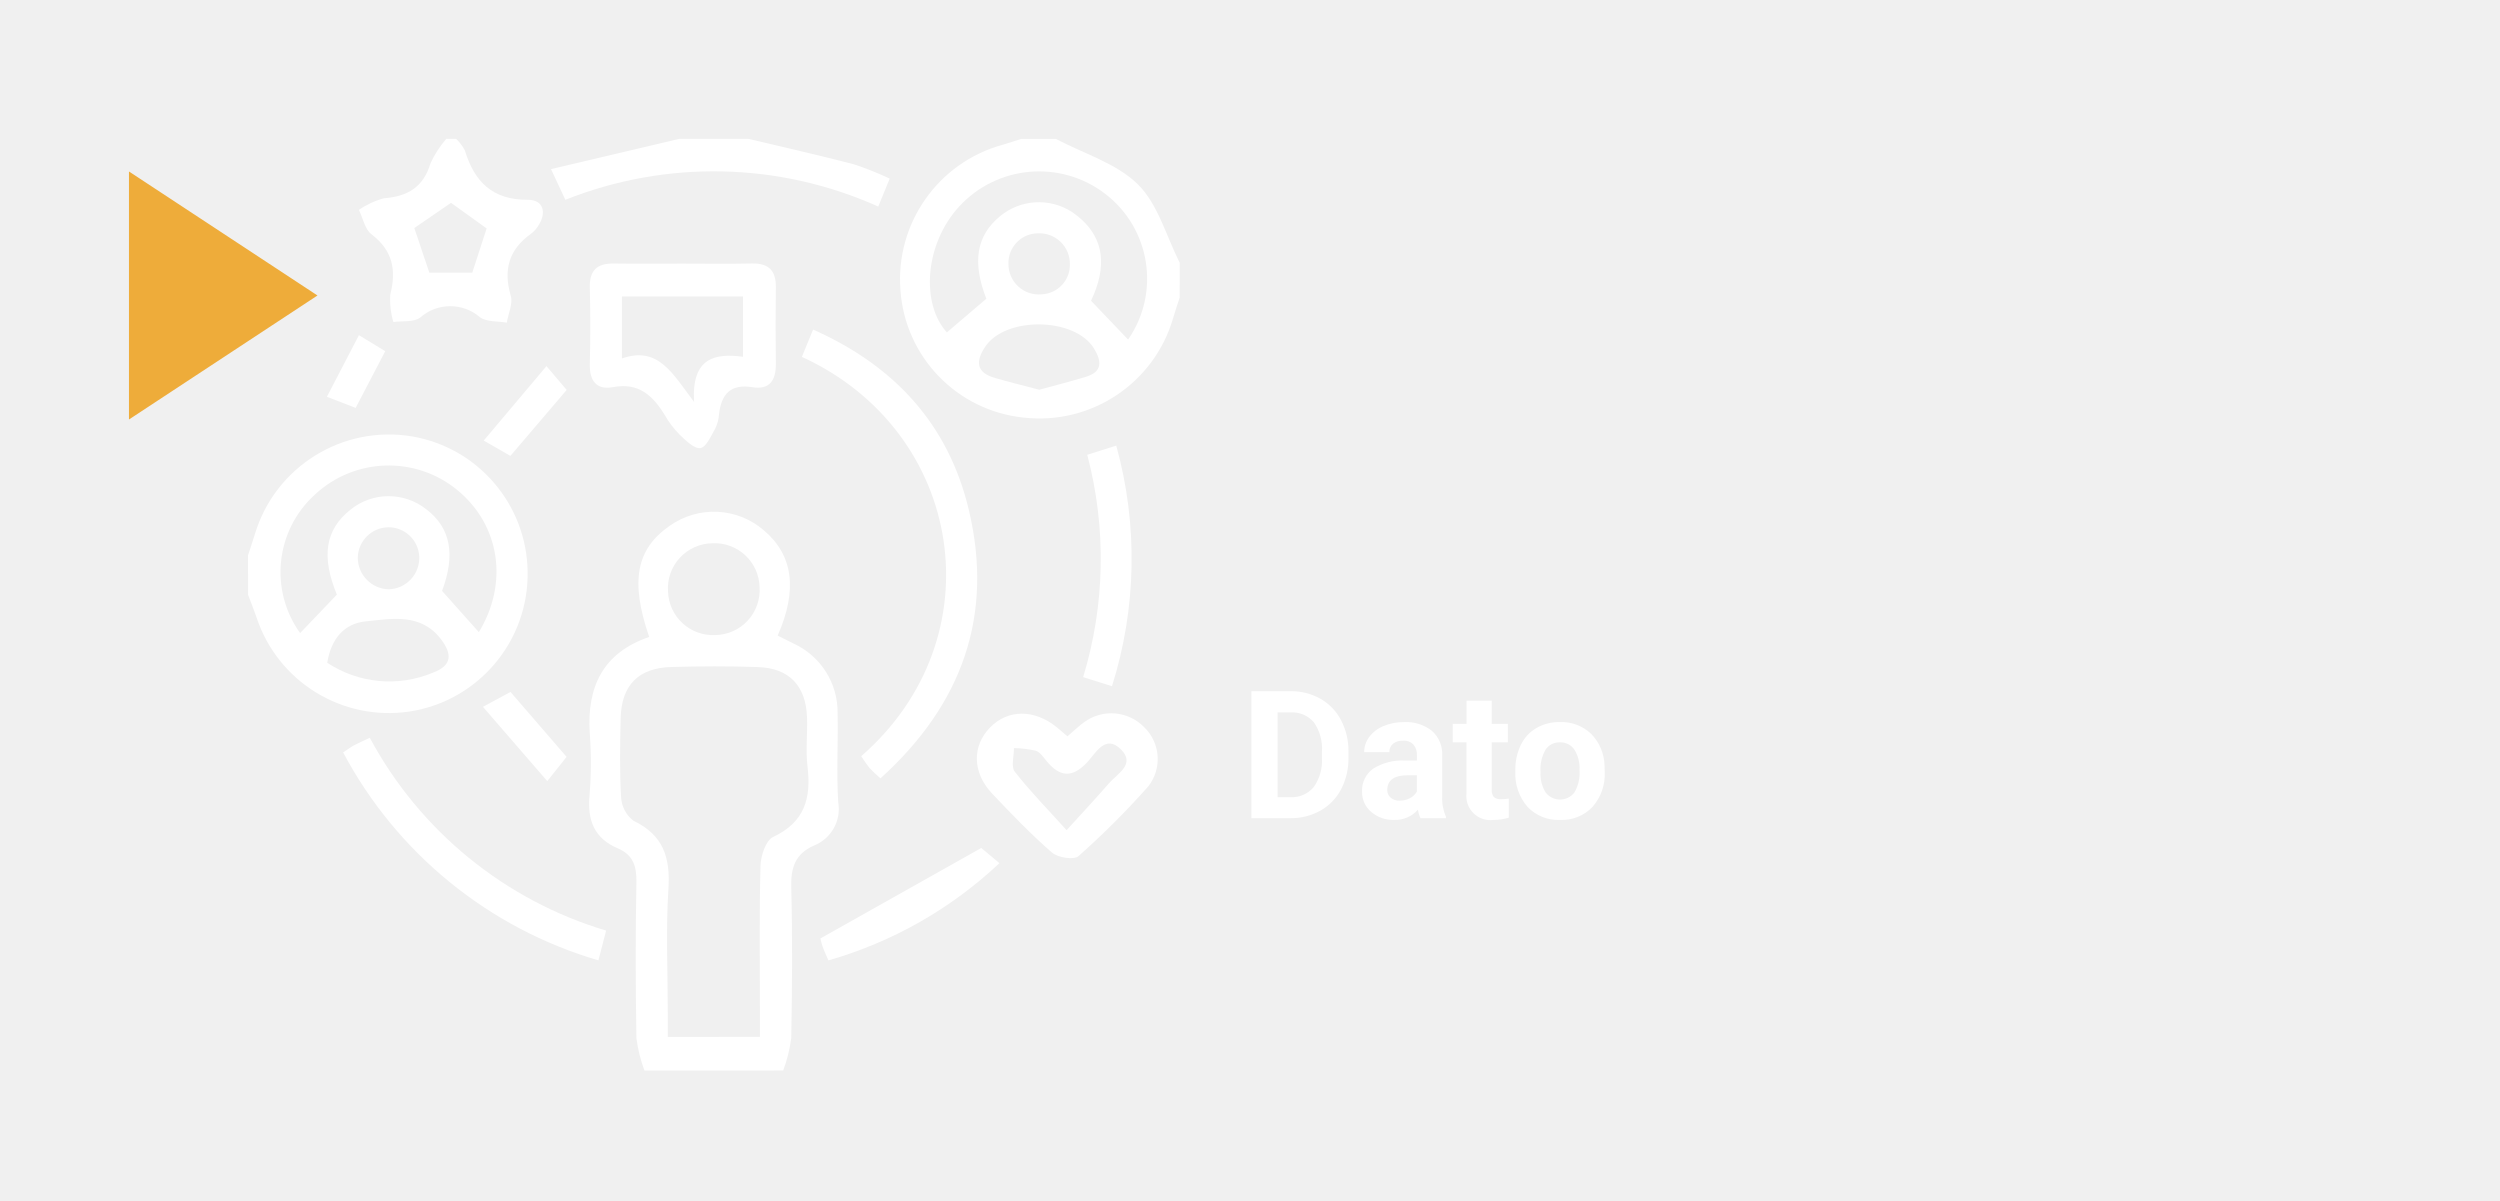
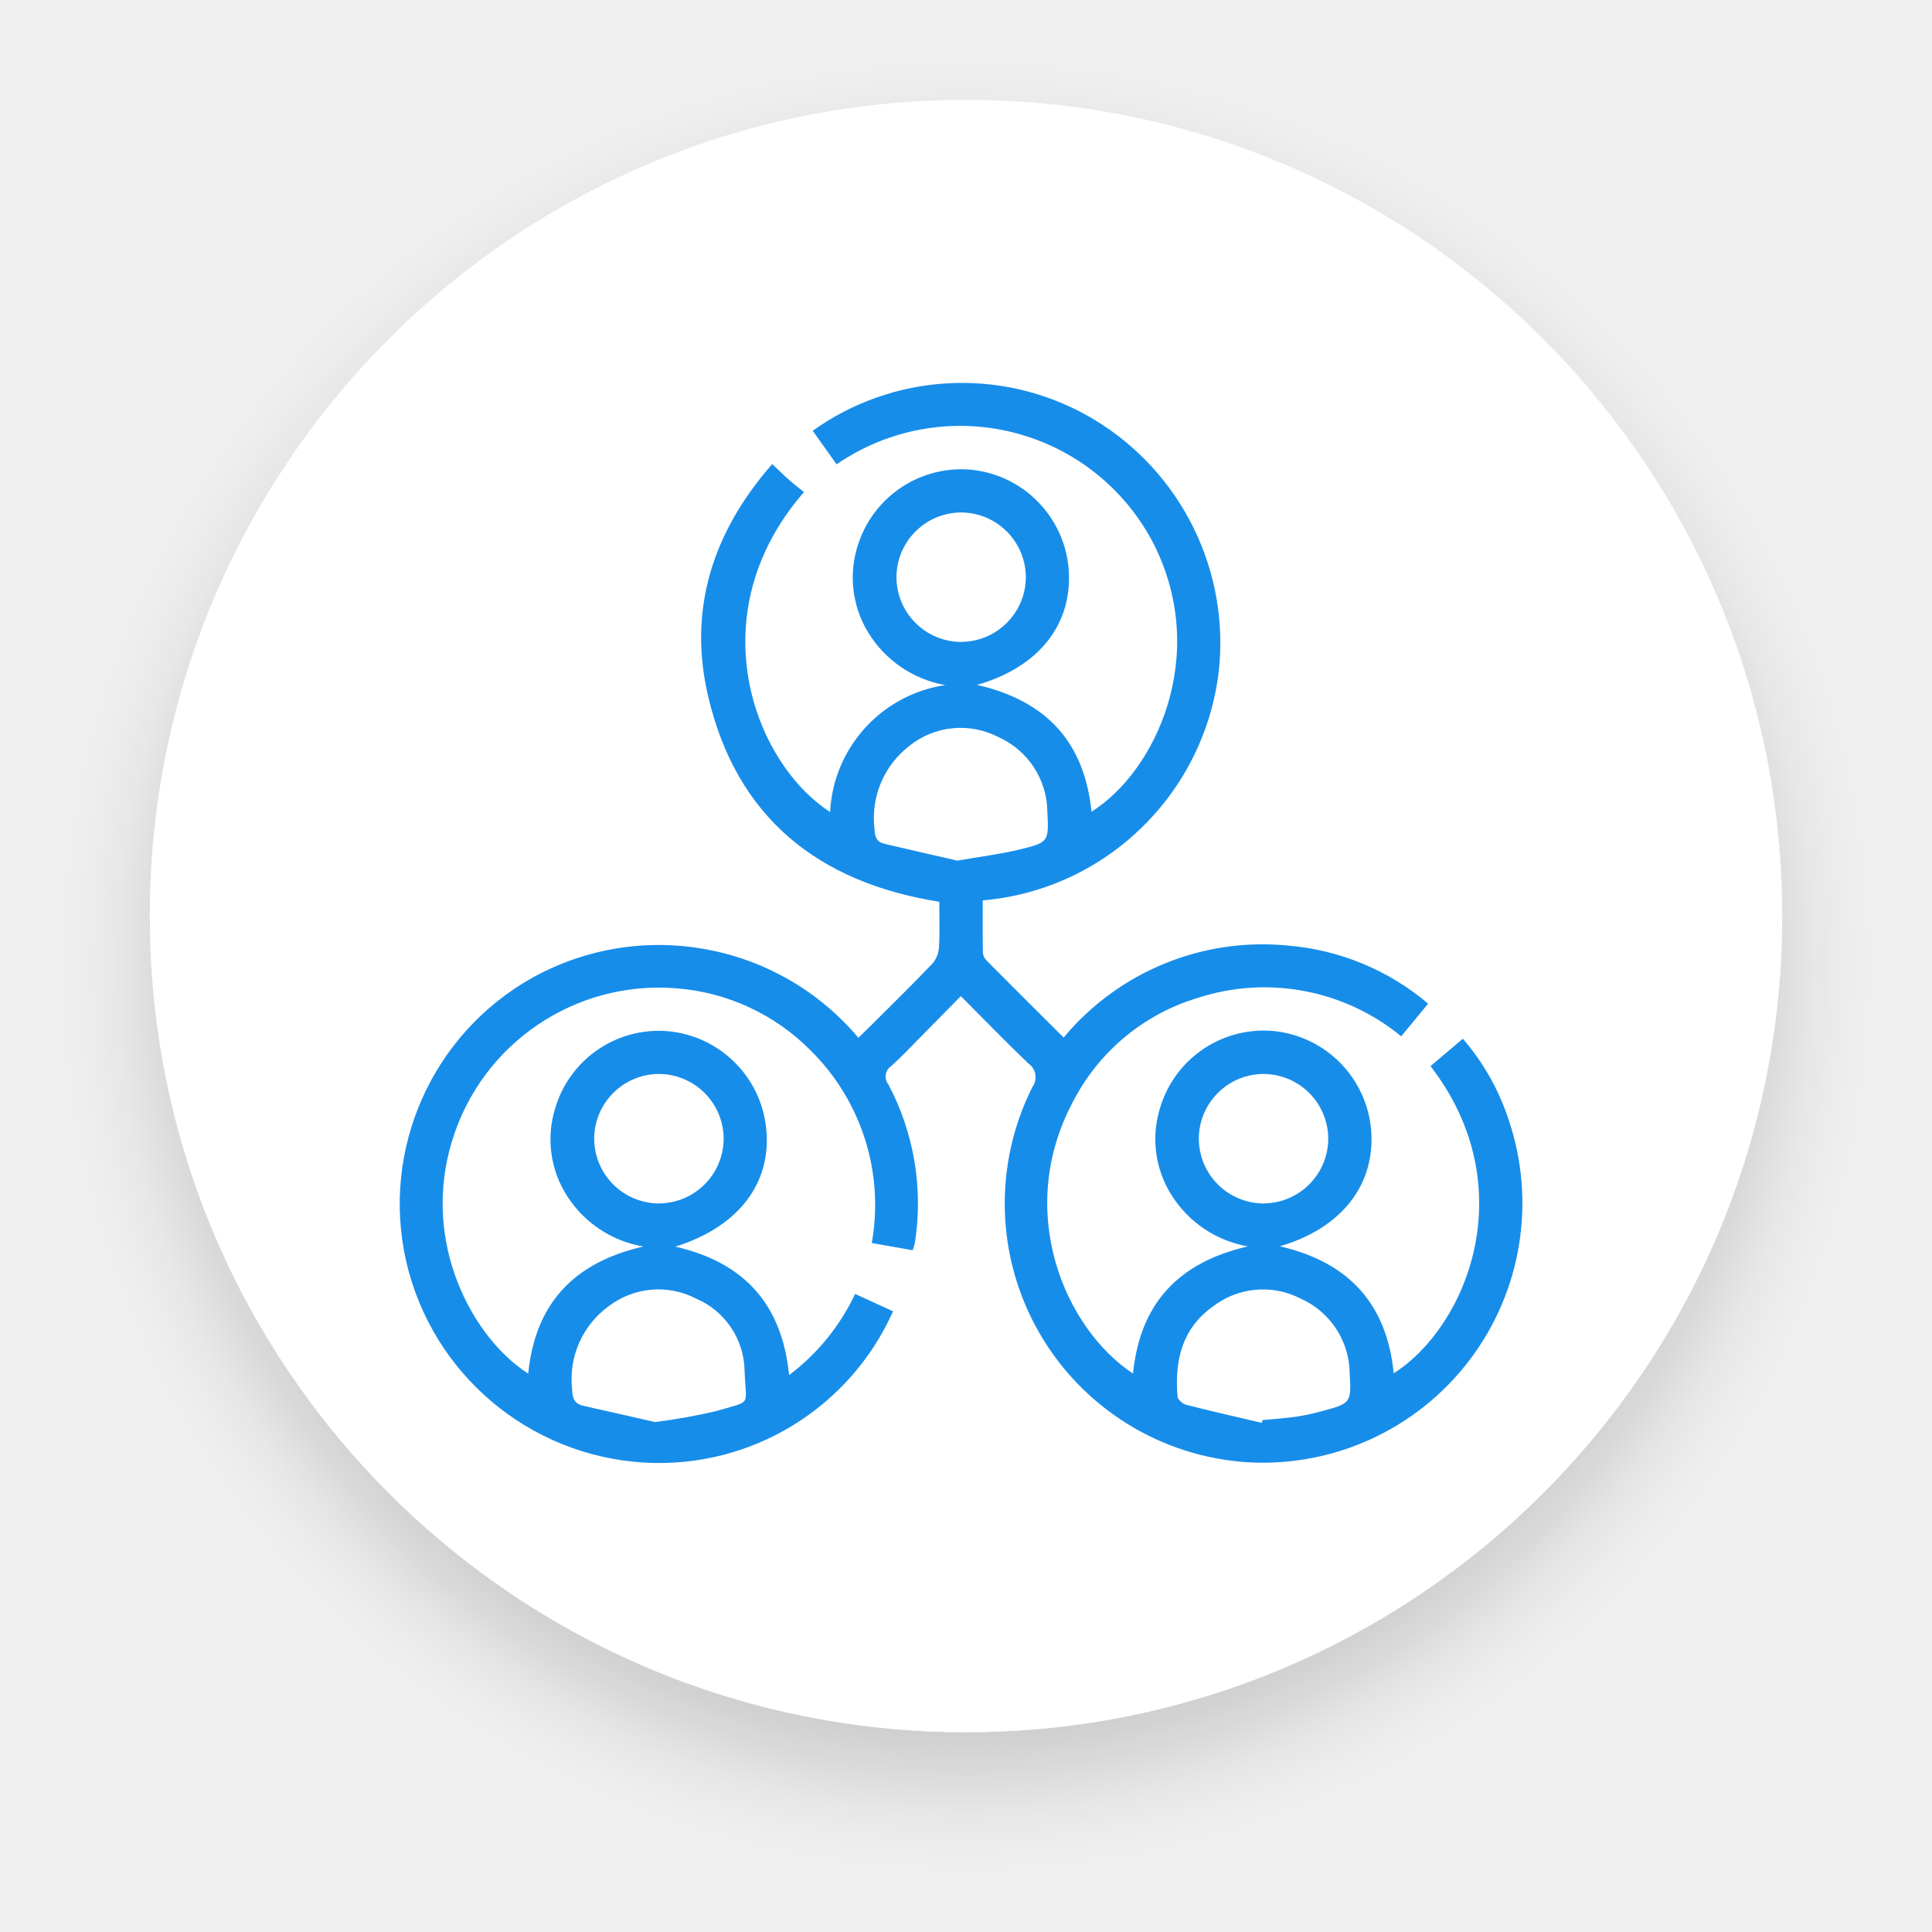
- <svg xmlns="http://www.w3.org/2000/svg" width="252" height="121" viewBox="0 0 252 121">
-   <g id="Grupo_172826" data-name="Grupo 172826" transform="translate(8877 8672)">
-     <g id="Grupo_172824" data-name="Grupo 172824" transform="translate(0 -2.946)">
-       <path id="Trazado_213438" data-name="Trazado 213438" d="M1.143,17V4.2H5.08a5.98,5.98,0,0,1,3.019.76,5.3,5.3,0,0,1,2.079,2.162,6.669,6.669,0,0,1,.747,3.186V10.9a6.688,6.688,0,0,1-.734,3.173,5.256,5.256,0,0,1-2.07,2.153A6.025,6.025,0,0,1,5.106,17ZM3.779,6.339v8.543H5.054a2.863,2.863,0,0,0,2.364-1.011,4.567,4.567,0,0,0,.835-2.892V10.3a4.64,4.64,0,0,0-.809-2.958A2.854,2.854,0,0,0,5.08,6.339ZM18.185,17a2.821,2.821,0,0,1-.255-.853,3.073,3.073,0,0,1-2.4,1.028,3.376,3.376,0,0,1-2.316-.809,2.6,2.6,0,0,1-.918-2.039,2.687,2.687,0,0,1,1.121-2.32,5.529,5.529,0,0,1,3.239-.817h1.169v-.545a1.567,1.567,0,0,0-.338-1.055,1.331,1.331,0,0,0-1.068-.4,1.513,1.513,0,0,0-1.006.308,1.045,1.045,0,0,0-.365.844h-2.54a2.551,2.551,0,0,1,.51-1.529,3.37,3.37,0,0,1,1.441-1.1,5.253,5.253,0,0,1,2.092-.4A4.15,4.15,0,0,1,19.34,8.2a3.09,3.09,0,0,1,1.033,2.483V14.8a4.546,4.546,0,0,0,.378,2.048V17Zm-2.1-1.767a2.188,2.188,0,0,0,1.037-.25,1.645,1.645,0,0,0,.7-.672V12.676h-.949q-1.907,0-2.03,1.318l-.009.149a1.017,1.017,0,0,0,.334.782A1.3,1.3,0,0,0,16.084,15.233ZM25.365,5.152V7.49h1.626V9.354H25.365V14.1a1.133,1.133,0,0,0,.2.756,1.015,1.015,0,0,0,.773.229,4.051,4.051,0,0,0,.747-.062v1.925a5.229,5.229,0,0,1-1.538.229,2.425,2.425,0,0,1-2.725-2.7V9.354H21.437V7.49h1.389V5.152Zm2.382,7a5.64,5.64,0,0,1,.545-2.522,3.989,3.989,0,0,1,1.569-1.714,4.577,4.577,0,0,1,2.377-.606A4.33,4.33,0,0,1,35.38,8.492a4.727,4.727,0,0,1,1.358,3.2l.018.65a4.97,4.97,0,0,1-1.222,3.511,4.247,4.247,0,0,1-3.278,1.323,4.268,4.268,0,0,1-3.283-1.318,5.058,5.058,0,0,1-1.226-3.586Zm2.54.18a3.555,3.555,0,0,0,.51,2.073,1.831,1.831,0,0,0,2.9.009,3.89,3.89,0,0,0,.519-2.267,3.519,3.519,0,0,0-.519-2.06,1.686,1.686,0,0,0-1.459-.731,1.658,1.658,0,0,0-1.441.726A3.955,3.955,0,0,0,30.287,12.338Z" transform="translate(-8752 -8603.581)" fill="#fff" />
-       <path id="Polígono_53" data-name="Polígono 53" d="M12.5,0,25,19H0Z" transform="translate(-8845 -8651.769) rotate(90)" fill="#eeac3a" />
-       <g id="RuyExm.tif" transform="translate(-11768 -3456.054)">
-         <g id="Grupo_166685" data-name="Grupo 166685" transform="translate(2916 -5199)">
-           <path id="Trazado_210962" data-name="Trazado 210962" d="M2990.408-5067.43a14.663,14.663,0,0,1-.812-3.27c-.086-5.239-.1-10.48,0-15.719.03-1.6-.335-2.754-1.846-3.394-2.422-1.025-3.12-2.868-2.876-5.4a39.061,39.061,0,0,0,.018-6.233c-.3-4.694,1.363-8.113,5.993-9.691-1.93-5.616-1.319-8.848,2.069-11.206a7.7,7.7,0,0,1,9.48.452c2.946,2.487,3.446,5.982,1.4,10.618.538.269,1.094.538,1.642.821a7.6,7.6,0,0,1,4.4,7c.063,2.992-.126,6,.063,8.979a3.968,3.968,0,0,1-2.468,4.373c-1.857.827-2.318,2.211-2.267,4.174.131,5.07.092,10.147,0,15.219a14.763,14.763,0,0,1-.812,3.271Zm11.637-3.394v-2.8c0-4.818-.071-9.638.06-14.452.027-1.01.538-2.558,1.273-2.9,3.186-1.492,3.849-3.917,3.466-7.086-.2-1.638.011-3.32-.05-4.98-.118-3.187-1.8-4.953-4.95-5.06-2.9-.1-5.816-.087-8.721-.007-3.322.091-5.034,1.832-5.113,5.146-.064,2.656-.113,5.322.042,7.971a3.2,3.2,0,0,0,1.236,2.375c3.019,1.438,3.74,3.708,3.535,6.873-.268,4.136-.065,8.3-.065,12.456v2.468Zm-4.763-49.758a4.544,4.544,0,0,0-4.5,4.872,4.538,4.538,0,0,0,4.729,4.384,4.542,4.542,0,0,0,4.5-4.863A4.537,4.537,0,0,0,2997.283-5120.583Z" transform="translate(-2950.446 5161.342)" fill="#fff" />
-           <path id="Trazado_210963" data-name="Trazado 210963" d="M3075.754-5183.015c-.223.7-.458,1.393-.667,2.1a14.036,14.036,0,0,1-15.074,10.006,13.872,13.872,0,0,1-12.407-12.848,14.071,14.071,0,0,1,10.3-14.65c.627-.175,1.244-.392,1.865-.589h3.5c2.8,1.476,6.1,2.446,8.264,4.574,2.033,2,2.864,5.227,4.224,7.914Zm-5.2,4.242a10.769,10.769,0,0,0-2.323-14.7,10.944,10.944,0,0,0-14.7,1.283c-3.523,3.832-3.848,9.843-1.244,12.694l3.977-3.391c-1.429-3.673-1.024-6.346,1.393-8.327a6.143,6.143,0,0,1,7.217-.434c3.539,2.408,3.513,5.672,1.943,8.964Zm-8.95,5.059c1.529-.421,3.118-.824,4.686-1.3,1.713-.516,1.6-1.593.821-2.866-1.913-3.137-8.888-3.252-10.949-.186-1,1.485-.938,2.618.975,3.167C3058.553-5174.489,3059.988-5174.139,3061.6-5173.714Zm.241-9.617a2.976,2.976,0,0,0,2.842-3.044,3.072,3.072,0,0,0-3.2-3.106,2.986,2.986,0,0,0-2.994,3.063A3.059,3.059,0,0,0,3061.843-5183.331Z" transform="translate(-2981.842 5199)" fill="#fff" />
-           <path id="Trazado_210964" data-name="Trazado 210964" d="M2916-5127.161c.228-.694.47-1.383.68-2.082a14.122,14.122,0,0,1,15.872-9.886,14.026,14.026,0,0,1,11.632,13.618,14.033,14.033,0,0,1-11.929,14.115,14.054,14.054,0,0,1-15.4-9.5c-.259-.765-.566-1.513-.851-2.27Zm8.955,3.979c-1.593-3.866-1.162-6.555,1.368-8.56a6.113,6.113,0,0,1,7.629-.057c2.518,1.911,2.957,4.621,1.608,8.242l3.708,4.156c3.008-4.94,2.142-10.774-2.163-14.317a10.9,10.9,0,0,0-14.368.457,10.542,10.542,0,0,0-1.485,13.955Zm-.971,6.866a11.348,11.348,0,0,0,10.612,1.017c2.054-.752,1.951-1.949.854-3.388-2.013-2.646-4.919-2.074-7.579-1.8C2925.7-5120.271,2924.384-5118.752,2923.984-5116.316Zm6.14-13.656a3.124,3.124,0,0,0-3.059,3.03,3.192,3.192,0,0,0,3.132,3.222,3.167,3.167,0,0,0,3.065-3.281A3.1,3.1,0,0,0,2930.124-5129.972Z" transform="translate(-2916 5169.121)" fill="#fff" />
-           <path id="Trazado_210965" data-name="Trazado 210965" d="M2948.176-5199a4.384,4.384,0,0,1,.882,1.172c.966,3.15,2.761,4.984,6.349,4.967,1.587-.007,1.942,1.334.988,2.71a2.955,2.955,0,0,1-.682.721c-2.218,1.585-2.8,3.615-2.033,6.238.233.8-.249,1.806-.4,2.718-.911-.165-2.021-.056-2.7-.546a4.581,4.581,0,0,0-6.043.042c-.657.477-1.779.31-2.688.438a7.974,7.974,0,0,1-.315-2.759c.634-2.489.249-4.455-1.9-6.093-.66-.5-.854-1.617-1.261-2.451a8.118,8.118,0,0,1,2.528-1.171c2.392-.186,3.976-1.122,4.692-3.533a10.284,10.284,0,0,1,1.586-2.453Zm3.073,9.025-3.59-2.579-3.7,2.537,1.513,4.5h4.33Z" transform="translate(-2927.196 5199)" fill="#fff" />
-           <path id="Trazado_210966" data-name="Trazado 210966" d="M2997.052-5199c3.534.843,7.079,1.642,10.594,2.555a31.111,31.111,0,0,1,3.634,1.449l-1.152,2.818a40.453,40.453,0,0,0-31.54-.682l-1.446-3.094,12.917-3.047Z" transform="translate(-2946.599 5199)" fill="#fff" />
-           <path id="Trazado_210967" data-name="Trazado 210967" d="M2994.334-5173.844c2.325,0,4.651.038,6.975-.013,1.686-.037,2.433.716,2.411,2.388q-.052,3.861,0,7.723c.024,1.637-.615,2.642-2.344,2.362-2.243-.364-3.151.7-3.387,2.737a3.8,3.8,0,0,1-.382,1.434c-.425.736-.908,1.88-1.493,1.962-.63.088-1.477-.769-2.095-1.355a9.608,9.608,0,0,1-1.5-1.977c-1.2-1.956-2.624-3.3-5.209-2.812-1.673.314-2.388-.642-2.343-2.336.068-2.572.062-5.149,0-7.722-.04-1.708.734-2.422,2.392-2.4C2989.683-5173.821,2992.008-5173.844,2994.334-5173.844Zm-6.128,3.311v6.248c3.647-1.278,5.079,1.482,7.27,4.383-.271-4.466,2.118-4.933,4.931-4.552v-6.078Z" transform="translate(-2950.514 5186.417)" fill="#fff" />
-           <path id="Trazado_210968" data-name="Trazado 210968" d="M3027.763-5157.772l1.13-2.752c8.232,3.657,13.651,9.572,15.7,18.18,2.535,10.669-.694,19.638-8.909,27.056a14.582,14.582,0,0,1-1.1-1.041,14.256,14.256,0,0,1-.84-1.194C3047.407-5129.4,3044.2-5150.247,3027.763-5157.772Z" transform="translate(-2971.934 5179.745)" fill="#fff" />
-           <path id="Trazado_210969" data-name="Trazado 210969" d="M3072.2-5080.765c.665-.568,1.137-1.038,1.673-1.42a4.629,4.629,0,0,1,6.111.541,4.46,4.46,0,0,1,.362,5.924,82.672,82.672,0,0,1-7.034,7.03c-.457.406-2.074.154-2.666-.359-2.126-1.844-4.086-3.888-6.025-5.937-2.016-2.131-2.051-4.8-.211-6.682,1.8-1.839,4.462-1.847,6.713-.016C3071.443-5081.425,3071.749-5081.153,3072.2-5080.765Zm-.085,9.459c1.717-1.892,3.023-3.286,4.274-4.728.855-.985,2.714-1.928,1.192-3.429-1.562-1.54-2.523.382-3.376,1.3-1.526,1.634-2.786,1.5-4.12-.129-.315-.383-.644-.884-1.068-1.021a10.916,10.916,0,0,0-2.206-.271c.008.808-.313,1.872.082,2.379C3068.414-5075.253,3070.161-5073.478,3072.119-5071.305Z" transform="translate(-2989.604 5140.99)" fill="#fff" />
-           <path id="Trazado_210970" data-name="Trazado 210970" d="M2935.191-5076.676c.563-.369.827-.57,1.116-.723.437-.231.892-.428,1.573-.75a40.057,40.057,0,0,0,23.821,19.435l-.777,3A42.742,42.742,0,0,1,2935.191-5076.676Z" transform="translate(-2925.604 5138.518)" fill="#fff" />
-           <path id="Trazado_210971" data-name="Trazado 210971" d="M3087.426-5112.857l-2.907-.913a40.939,40.939,0,0,0,.412-22.411l2.925-.927A42.689,42.689,0,0,1,3087.426-5112.857Z" transform="translate(-3000.338 5168.025)" fill="#fff" />
-           <path id="Trazado_210972" data-name="Trazado 210972" d="M3031.5-5046.8l16.212-9.119,1.833,1.532a41.961,41.961,0,0,1-17.239,9.8c-.227-.533-.432-.955-.586-1.4A6.928,6.928,0,0,1,3031.5-5046.8Z" transform="translate(-2973.803 5127.394)" fill="#fff" />
-           <path id="Trazado_210973" data-name="Trazado 210973" d="M2969.888-5153.145l2.036,2.4-5.672,6.648-2.689-1.544Z" transform="translate(-2939.804 5176.051)" fill="#fff" />
-           <path id="Trazado_210974" data-name="Trazado 210974" d="M2963.4-5085.9l2.779-1.5,5.654,6.545-1.947,2.444Z" transform="translate(-2939.721 5143.148)" fill="#fff" />
-           <path id="Trazado_210975" data-name="Trazado 210975" d="M2931.916-5153.182l3.229-6.209,2.652,1.616-2.982,5.715Z" transform="translate(-2923.965 5179.177)" fill="#fff" />
-         </g>
-       </g>
+ <svg xmlns="http://www.w3.org/2000/svg" width="116" height="116" viewBox="0 0 116 116">
+   <defs>
+     <filter id="Elipse_6171" x="0" y="0" width="116" height="116" filterUnits="userSpaceOnUse">
+       <feOffset dy="3" input="SourceAlpha" />
+       <feGaussianBlur stdDeviation="3" result="blur" />
+       <feFlood flood-opacity="0.161" />
+       <feComposite operator="in" in2="blur" />
+       <feComposite in="SourceGraphic" />
+     </filter>
+   </defs>
+   <g id="Grupo_172821" data-name="Grupo 172821" transform="translate(10991 8116)">
+     <g transform="matrix(1, 0, 0, 1, -10991, -8116)" filter="url(#Elipse_6171)">
+       <circle id="Elipse_6171-2" data-name="Elipse 6171" cx="49" cy="49" r="49" transform="translate(9 6)" fill="#fff" />
    </g>
-     <rect id="Rectángulo_53193" data-name="Rectángulo 53193" width="252" height="121" transform="translate(-8877 -8672)" fill="none" />
+     <path id="Trazado_210977" data-name="Trazado 210977" d="M3308.679-5437.8c4.235.968,6.454,3.5,6.874,7.614,3.849-2.408,7.088-9.37,3.756-16.035a13.071,13.071,0,0,0-19.061-4.821l-1.434-2.017a15.411,15.411,0,0,1,16.342-.99,15.657,15.657,0,0,1,8.078,15.035,15.621,15.621,0,0,1-4.511,9.626,15.56,15.56,0,0,1-9.7,4.526c0,1.087-.011,2.131.011,3.175a.8.8,0,0,0,.254.472c1.5,1.512,3.015,3.015,4.592,4.588a15.541,15.541,0,0,1,13.461-5.523,14.93,14.93,0,0,1,8.425,3.489l-1.619,1.961a12.93,12.93,0,0,0-12.21-2.308,12.449,12.449,0,0,0-7.513,6.266c-3.494,6.587-.452,13.61,3.621,16.288.416-4.117,2.631-6.652,6.9-7.633a6.8,6.8,0,0,1-4.6-3.1,6.288,6.288,0,0,1-.651-5.294,6.494,6.494,0,0,1,6.863-4.53,6.529,6.529,0,0,1,5.779,5.864c.3,3.3-1.722,5.964-5.477,7.053,4.164.958,6.428,3.484,6.84,7.625,4.413-2.807,7.8-11.195,2.209-18.443l1.942-1.643a14.192,14.192,0,0,1,2.737,4.83,15.586,15.586,0,0,1-15.647,20.6,15.565,15.565,0,0,1-12.937-22.528,1,1,0,0,0-.243-1.418c-1.343-1.289-2.64-2.626-4.052-4.041-.839.851-1.645,1.672-2.455,2.49-.57.576-1.123,1.172-1.727,1.71a.758.758,0,0,0-.169,1.1,15.26,15.26,0,0,1,1.593,9.5,3.848,3.848,0,0,1-.132.457l-2.458-.435a13.023,13.023,0,0,0-3.7-11.589,12.7,12.7,0,0,0-7.99-3.7,12.982,12.982,0,0,0-13.51,9.162c-1.868,6.077,1.207,11.814,4.572,13.969.416-4.116,2.633-6.649,6.917-7.633a6.76,6.76,0,0,1-4.581-3.031,6.281,6.281,0,0,1-.733-5.21,6.487,6.487,0,0,1,6.757-4.688,6.527,6.527,0,0,1,5.926,5.805c.359,3.284-1.631,5.94-5.452,7.133,4.154.951,6.412,3.481,6.83,7.713a13.11,13.11,0,0,0,3.965-4.874l2.276,1.044a15.373,15.373,0,0,1-14.916,9.083,15.607,15.607,0,0,1-14.33-12.146,15.566,15.566,0,0,1,7.592-16.966,15.666,15.666,0,0,1,19.575,3.606c.263-.257.526-.51.783-.767,1.223-1.222,2.46-2.431,3.654-3.68a1.652,1.652,0,0,0,.4-.972c.054-.913.019-1.832.019-2.748-7.3-1.156-12.182-5.088-13.88-12.342-1.22-5.211.27-9.854,3.849-13.938.37.35.67.648.987.927.3.265.618.51.919.755-6.365,7.313-3.027,16.23,1.567,19.209a8.126,8.126,0,0,1,6.917-7.621,6.805,6.805,0,0,1-4.631-3.164,6.32,6.32,0,0,1-.569-5.381,6.513,6.513,0,0,1,6.817-4.379,6.527,6.527,0,0,1,5.79,5.942C3314.442-5441.486,3312.431-5438.87,3308.679-5437.8Zm-1.17,10.549c1.4-.245,2.579-.385,3.725-.665,1.747-.427,1.762-.469,1.669-2.255a4.972,4.972,0,0,0-2.947-4.5,4.919,4.919,0,0,0-5.345.538,5.463,5.463,0,0,0-2.085,5c.02.478.131.768.606.876C3304.647-5427.9,3306.162-5427.556,3307.509-5427.248Zm-18.149,33.709a34.828,34.828,0,0,0,3.633-.651c2.239-.653,1.8-.246,1.731-2.424a4.8,4.8,0,0,0-2.918-4.339,4.915,4.915,0,0,0-5.215.44,5.412,5.412,0,0,0-2.222,5.015c.019.541.13.865.68.987C3286.542-5394.182,3288.03-5393.839,3289.36-5393.538Zm36.412.044.052-.159c.67-.066,1.344-.11,2.01-.205a12.722,12.722,0,0,0,1.5-.318c1.8-.484,1.823-.491,1.721-2.3a4.974,4.974,0,0,0-2.968-4.484,4.924,4.924,0,0,0-5.279.512c-1.844,1.332-2.267,3.259-2.09,5.384.015.182.31.438.518.491C3322.743-5394.191,3324.259-5393.849,3325.772-5393.494Zm-18.062-46.885a3.9,3.9,0,0,0,3.9-3.825,3.9,3.9,0,0,0-3.867-3.945,3.9,3.9,0,0,0-3.9,3.824A3.9,3.9,0,0,0,3307.71-5440.379Zm-18.144,33.714a3.9,3.9,0,0,0,3.9-3.835,3.9,3.9,0,0,0-3.877-3.936,3.9,3.9,0,0,0-3.895,3.834A3.9,3.9,0,0,0,3289.566-5406.665Zm36.355,0a3.9,3.9,0,0,0,3.847-3.883,3.9,3.9,0,0,0-3.925-3.888,3.9,3.9,0,0,0-3.847,3.882A3.9,3.9,0,0,0,3325.92-5406.665Z" transform="translate(-14241.018 -2637.078)" fill="#178dea" />
  </g>
</svg>
